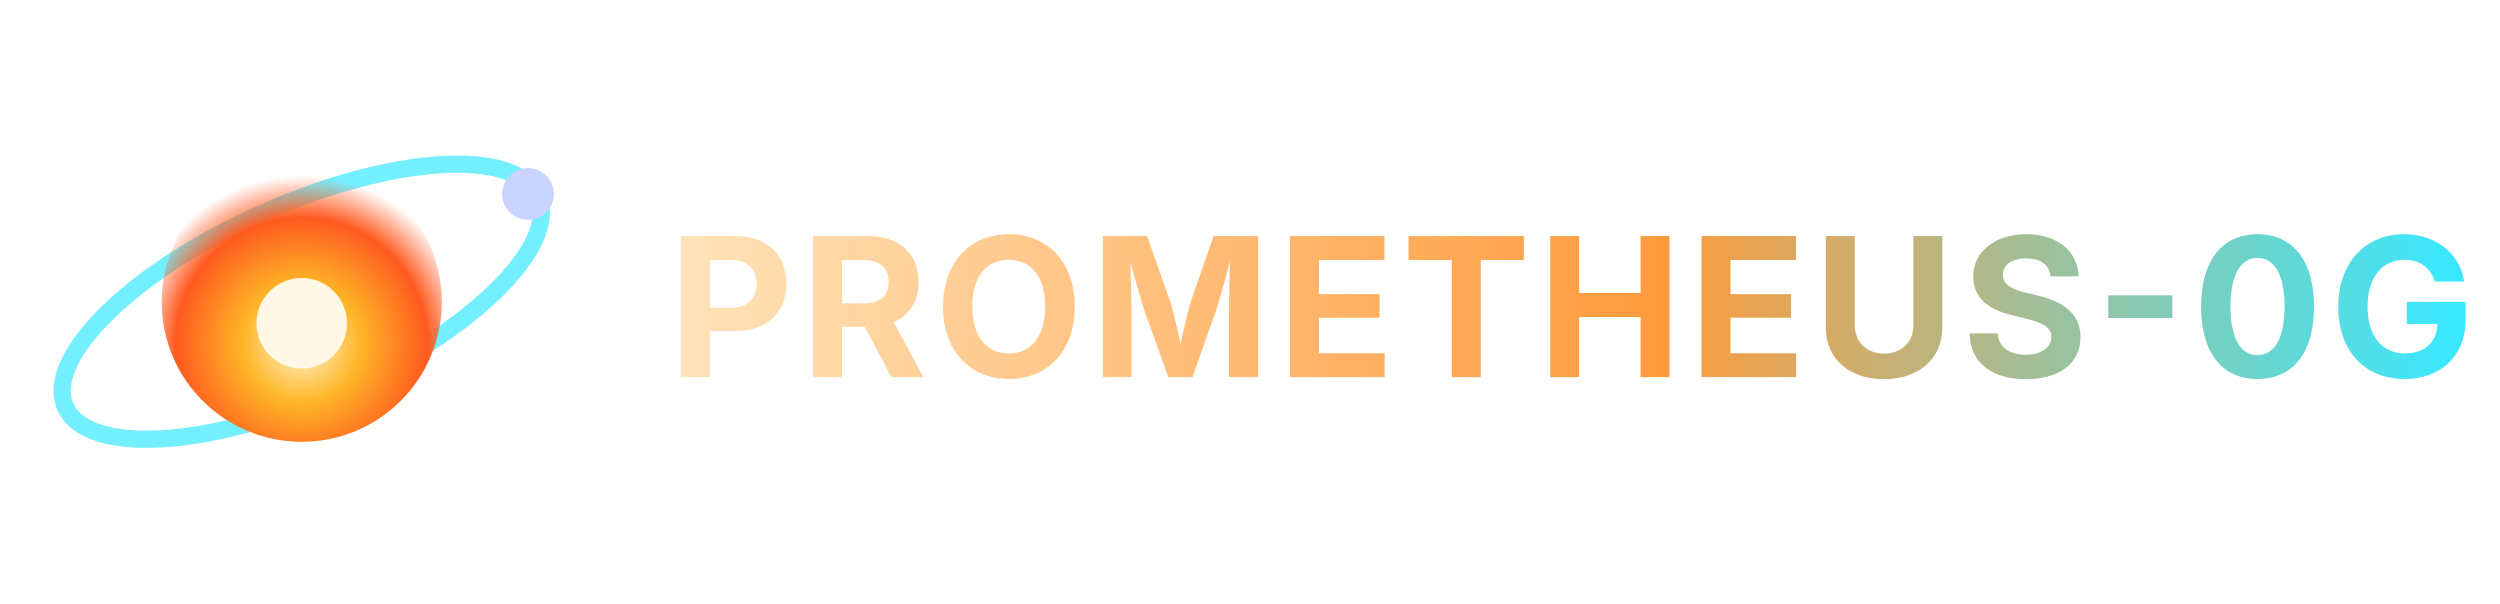
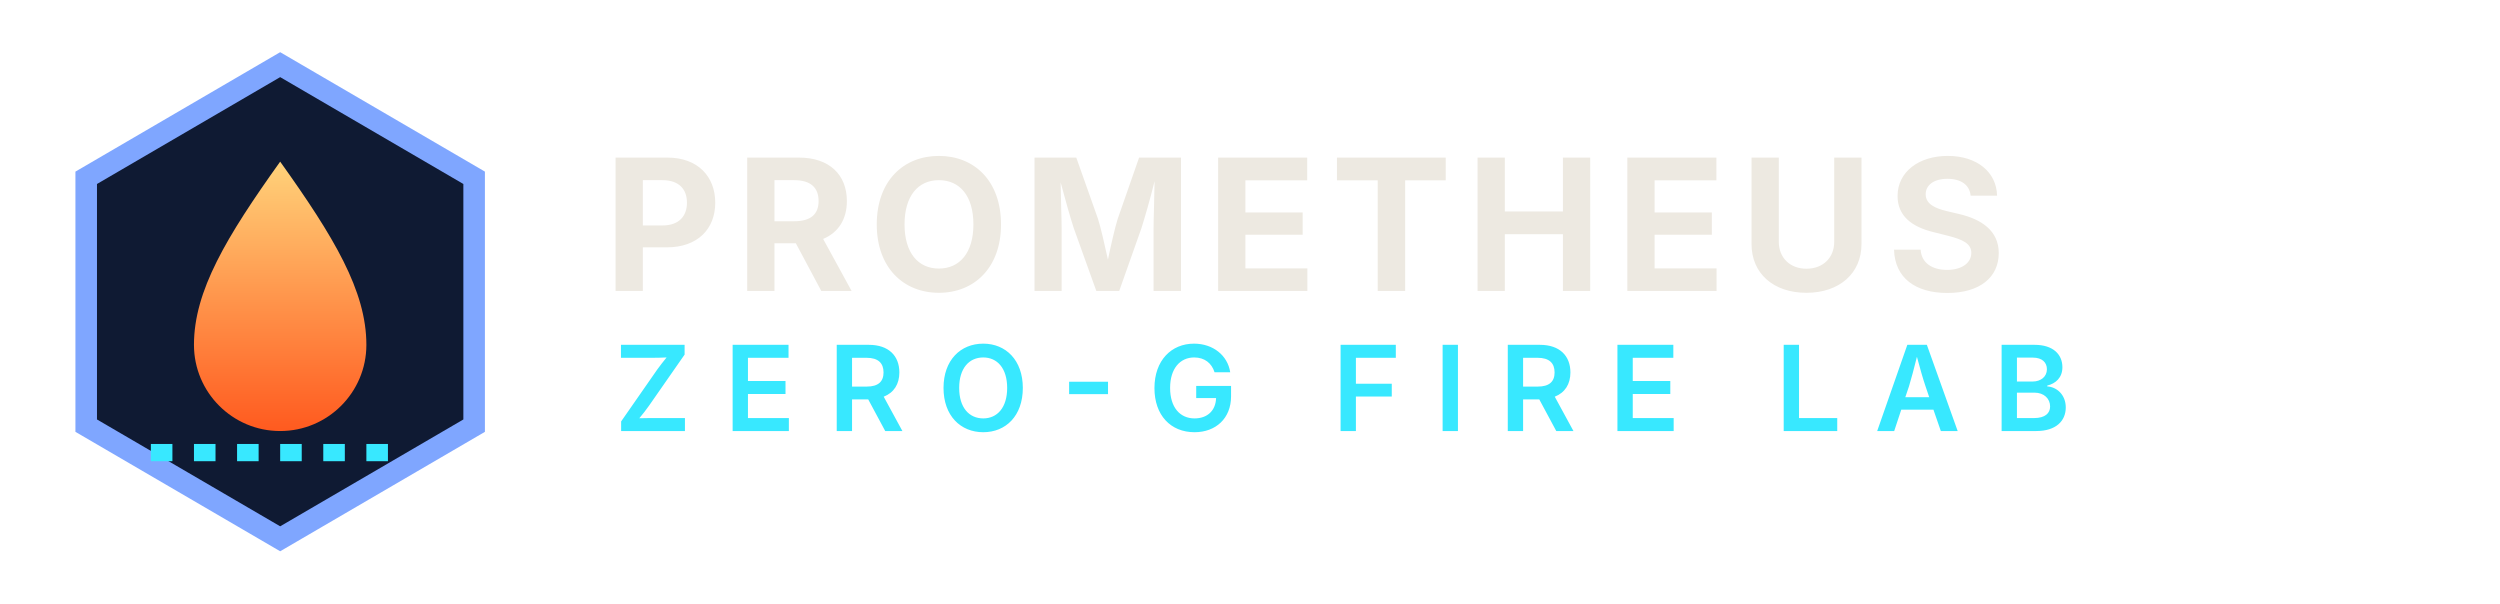
- <svg xmlns="http://www.w3.org/2000/svg" width="232" height="56" viewBox="0 0 232 56">
+ <svg xmlns="http://www.w3.org/2000/svg" width="232" height="56" viewBox="0 0 232 56" preserveAspectRatio="xMinYMid meet">
  <defs>
-     <radialGradient id="f" cx="50%" cy="65%" r="60%">
-       <stop offset="0" stop-color="#fff6d8" />
-       <stop offset=".35" stop-color="#ffb627" />
-       <stop offset=".75" stop-color="#ff5a1f" />
-       <stop offset="1" stop-color="#ff5a1f" stop-opacity="0" />
-     </radialGradient>
-     <linearGradient id="t" x1="0" x2="1">
-       <stop offset="0" stop-color="#ffe2b8" />
-       <stop offset=".55" stop-color="#ff9a3c" />
-       <stop offset="1" stop-color="#38e8ff" />
+     <linearGradient id="d" x1="0" y1="1" x2="0" y2="0">
+       <stop offset="0" stop-color="#ff5a1f" />
+       <stop offset="1" stop-color="#ffd27a" />
    </linearGradient>
  </defs>
-   <ellipse cx="28" cy="28" rx="24" ry="9" fill="none" stroke="#38e8ff" stroke-opacity=".7" stroke-width="1.6" transform="rotate(-24 28 28)" />
-   <circle cx="28" cy="28" r="13" fill="url(#f)" />
-   <circle cx="28" cy="30" r="4.2" fill="#fff8e6" />
-   <circle cx="49" cy="18" r="2.4" fill="#c9d4ff" />
-   <text x="62" y="35" font-family="Space Grotesk, Inter, Arial, sans-serif" font-size="18" font-weight="700" letter-spacing="0.6" fill="url(#t)">PROMETHEUS-0G</text>
+   <path d="M26 6 L44 16.5 L44 39.5 L26 50 L8 39.5 L8 16.5 Z" fill="#0f1a33" stroke="#7fa6ff" stroke-width="2" />
+   <path d="M26 15 C31 22 34 27 34 32 A8 8 0 0 1 18 32 C18 27 21 22 26 15 Z" fill="url(#d)" />
+   <path d="M14 42 H38" stroke="#38e8ff" stroke-width="1.6" stroke-dasharray="2 2" />
+   <text x="56" y="27" font-family="Space Grotesk, Inter, Arial, sans-serif" font-size="17" font-weight="700" letter-spacing="1.2" fill="#ede9e1">PROMETHEUS</text>
+   <text x="57" y="40" font-family="Space Grotesk, Inter, Arial, sans-serif" font-size="11" font-weight="600" letter-spacing="3" fill="#38e8ff">ZERO-G FIRE LAB</text>
</svg>
